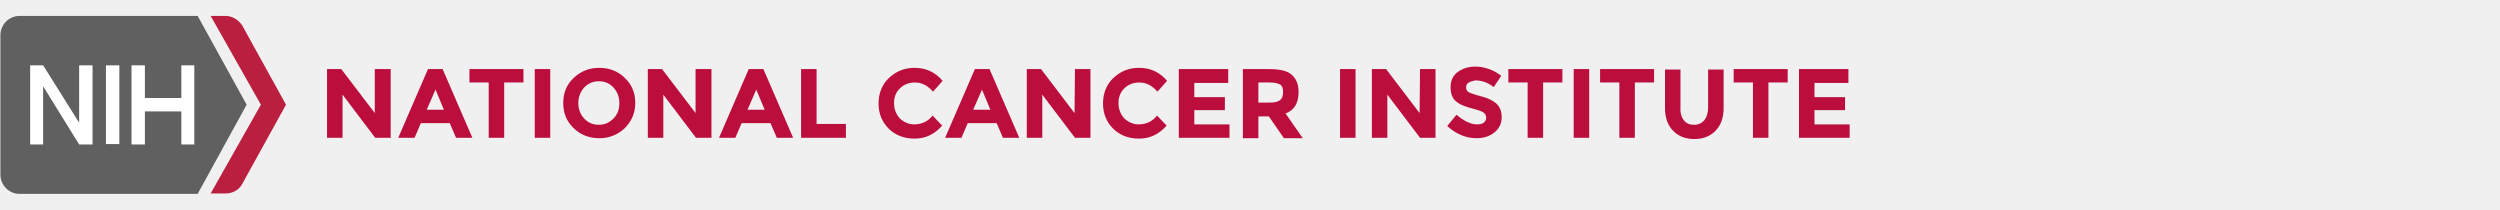
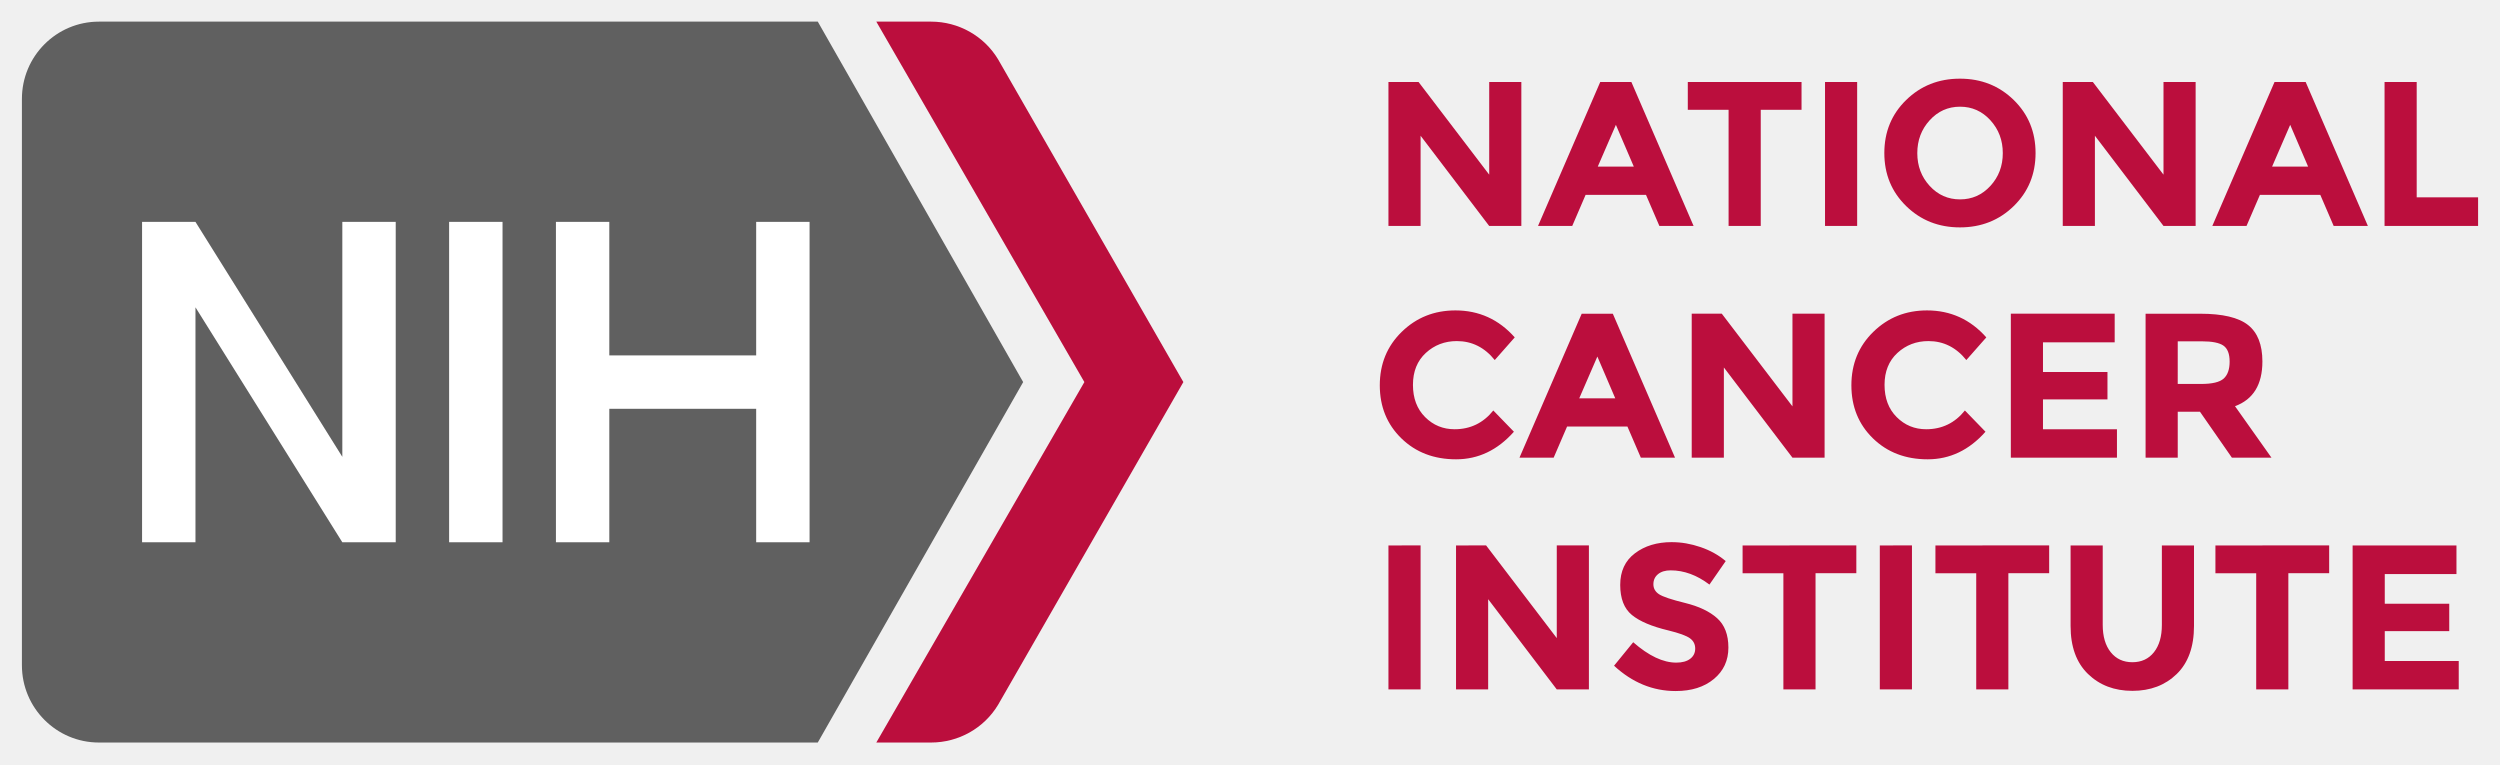
- <svg xmlns="http://www.w3.org/2000/svg" baseProfile="tiny" viewBox="0 0 597 50" overflow="visible" xml:space="preserve">
-   <g fill="#BB0E3D">
-     <path d="M89.6 16.5h3.7v16.4h-3.7l-7.8-10.3v10.3h-3.7V16.5h3.4l8 10.5V16.5zM108.9 32.9l-1.5-3.5h-6.9L99 32.9h-3.9l7.1-16.4h3.5l7.1 16.4h-3.9zM104 21.4l-2.1 4.8h4.1l-2-4.8zM120.4 19.7v13.2h-3.7V19.7h-4.6v-3.2H125v3.2h-4.6zM127.7 16.5h3.7v16.4h-3.7V16.5zM149.2 30.6c-1.7 1.6-3.7 2.4-6.1 2.4-2.4 0-4.5-.8-6.1-2.4-1.7-1.6-2.5-3.6-2.5-6s.8-4.4 2.5-6c1.7-1.6 3.7-2.4 6.1-2.4 2.4 0 4.5.8 6.1 2.4 1.7 1.6 2.5 3.6 2.5 6s-.9 4.4-2.5 6zm-1.3-6c0-1.5-.5-2.7-1.4-3.7-.9-1-2.1-1.5-3.5-1.5s-2.5.5-3.5 1.5c-.9 1-1.4 2.3-1.4 3.7 0 1.5.5 2.7 1.4 3.7.9 1 2.1 1.5 3.5 1.5s2.5-.5 3.5-1.5 1.4-2.2 1.4-3.7zM166.2 16.5h3.7v16.4h-3.7l-7.8-10.3v10.3h-3.7V16.5h3.4l8 10.5V16.5zM185.5 32.9l-1.5-3.5h-6.9l-1.5 3.5h-3.9l7.1-16.4h3.5l7.1 16.4h-3.9zm-4.9-11.5-2.1 4.8h4.1l-2-4.8zM191.3 32.9V16.5h3.7v13.1h7v3.3h-10.7zM218.3 29.7c1.8 0 3.3-.7 4.4-2.1L225 30c-1.9 2.1-4 3.1-6.6 3.1-2.5 0-4.6-.8-6.2-2.4-1.6-1.6-2.4-3.6-2.4-6s.8-4.5 2.5-6.1c1.7-1.6 3.7-2.4 6.1-2.4 2.7 0 4.9 1 6.7 3.1l-2.3 2.6c-1.2-1.4-2.6-2.2-4.3-2.2-1.4 0-2.5.4-3.5 1.3s-1.5 2.1-1.5 3.6.5 2.7 1.4 3.7c1 .9 2.1 1.4 3.4 1.4zM239.5 32.9l-1.5-3.5h-6.9l-1.5 3.5h-3.9l7.1-16.4h3.5l7.1 16.4h-3.9zm-5-11.5-2.1 4.8h4.1l-2-4.8zM256.7 16.5h3.7v16.4h-3.7l-7.8-10.3v10.3h-3.7V16.5h3.4l8 10.5.1-10.5zM271.9 29.7c1.8 0 3.3-.7 4.4-2.1l2.3 2.4c-1.9 2.1-4 3.1-6.6 3.1-2.5 0-4.6-.8-6.2-2.4-1.6-1.6-2.4-3.6-2.4-6s.8-4.5 2.5-6.1c1.7-1.6 3.7-2.4 6.1-2.4 2.7 0 4.9 1 6.7 3.1l-2.3 2.6c-1.2-1.4-2.6-2.2-4.3-2.2-1.4 0-2.5.4-3.5 1.3s-1.5 2.1-1.5 3.6.5 2.7 1.4 3.7c1 .9 2.1 1.4 3.4 1.4zM293.3 16.5v3.3h-8.1v3.4h7.3v3.1h-7.3v3.4h8.4v3.2h-12.1V16.5h11.8zM310.1 22c0 2.6-1 4.3-3.1 5.1l4.1 5.9h-4.5l-3.6-5.2h-2.5V33h-3.7V16.5h6.2c2.5 0 4.4.4 5.4 1.3 1.1.9 1.7 2.3 1.7 4.2zm-4.4 1.9c.5-.4.7-1 .7-1.9 0-.9-.2-1.5-.7-1.8-.5-.3-1.3-.5-2.5-.5h-2.7v4.8h2.7c1.2 0 2-.2 2.5-.6zM320 16.5h3.7v16.4H320V16.5zM339.1 16.5h3.7v16.4h-3.7l-7.8-10.3v10.3h-3.7V16.5h3.4l8 10.5.1-10.5zM350.6 19.8c-.4.3-.5.7-.5 1.1s.2.9.6 1.1 1.4.6 3 1 2.8 1 3.6 1.7c.9.8 1.3 1.9 1.3 3.3 0 1.5-.6 2.7-1.7 3.6s-2.5 1.4-4.3 1.4c-2.6 0-4.9-1-7-2.9l2.2-2.7c1.8 1.5 3.4 2.3 4.9 2.3.7 0 1.2-.1 1.6-.4.4-.3.6-.7.6-1.2s-.2-.9-.6-1.2c-.4-.3-1.2-.6-2.4-.9-1.9-.5-3.3-1-4.2-1.8-.9-.7-1.3-1.9-1.3-3.4 0-1.6.6-2.8 1.7-3.6 1.1-.8 2.5-1.3 4.2-1.3 1.1 0 2.2.2 3.3.6 1.1.4 2 .9 2.9 1.6l-1.8 2.7c-1.4-1.1-2.9-1.6-4.4-1.6-.8.2-1.3.3-1.7.6zM368.5 19.7v13.2h-3.7V19.7h-4.6v-3.2h12.9v3.2h-4.6zM375.8 16.5h3.7v16.4h-3.7V16.5zM390.4 19.7v13.2h-3.7V19.7h-4.6v-3.2H395v3.2h-4.6zM402.1 28.7c.6.8 1.4 1.1 2.5 1.1 1 0 1.8-.4 2.4-1.1.6-.8.9-1.8.9-3.1v-9h3.7v9.2c0 2.4-.7 4.2-2 5.5-1.3 1.3-3 1.9-5 1.9s-3.7-.6-5-1.9-2-3.1-2-5.5v-9.2h3.7v9c-.1 1.3.2 2.3.8 3.1zM422.3 19.7v13.2h-3.7V19.7H414v-3.2h12.9v3.2h-4.6zM441.4 16.5v3.3h-8.1v3.4h7.3v3.1h-7.3v3.4h8.4v3.2h-12.1V16.5h11.8z" />
-   </g>
-   <path fill="#BA1F40" d="M57.8 6c-.9-1.3-2.4-2.2-3.9-2.2h-3.6l12 21.2-12 21.2h3.6c1.7 0 3.2-.9 3.9-2.2l10.5-19L57.8 6z" />
-   <path fill="#606061" d="M58.9 25 47.2 3.8H4.7C2.1 3.8.1 5.9.1 8.4v33.3c0 2.5 2 4.6 4.6 4.6h42.5L58.9 25z" />
-   <path fill="#FFF" d="M25.3 15.6h3.2v18.8h-3.2zM18.9 15.6v13.7l-8.6-13.7H7.2v18.9h3.1V20.6l8.6 13.9h3.2V15.6zM43.3 15.6v7.8h-8.7v-7.8h-3.2v18.9h3.2v-7.9h8.7v7.9h3.1V15.6z" />
+ <svg xmlns="http://www.w3.org/2000/svg" id="svg989" version="1.1" width="1024" height="313" viewBox="-2.302 -2.302 266.022 81.332">
+   <defs id="defs986" />
+   <path d="m 103.889,4 c -1.5,-2.481 -4.205,-4 -7.125,-4 h -5.828 L 113.081,38.364 90.936,76.728 h 5.827 c 2.921,0 5.627,-1.52 7.125,-4 L 123.617,38.364 Z" style="fill:#bb0e3d;fill-opacity:1;fill-rule:nonzero;stroke:none;stroke-width:1.333" id="path159" />
+   <path d="M 84.707,2.67e-4 H 8.197 C 3.669,2.67e-4 0,3.68 0,8.222 v 60.285 c 0,4.54 3.671,8.221 8.197,8.221 h 76.508 l 21.86,-38.364 z" style="fill:#606060;fill-opacity:1;fill-rule:nonzero;stroke:none;stroke-width:1.333" id="path163" />
+   <path id="path167" d="m 206.27,6.071 c -2.267,0 -4.173,0.758 -5.723,2.27 -1.551,1.513 -2.324,3.396 -2.324,5.646 0,2.251 0.774,4.131 2.324,5.645 1.549,1.512 3.456,2.268 5.723,2.268 2.267,0 4.174,-0.756 5.725,-2.268 1.549,-1.513 2.324,-3.394 2.324,-5.645 0,-2.251 -0.775,-4.133 -2.324,-5.646 -1.551,-1.512 -3.458,-2.27 -5.725,-2.27 z m -60.826,0.352 v 15.324 h 3.422 v -9.602 l 7.301,9.602 h 3.422 V 6.423 h -3.42 v 9.865 l -7.521,-9.865 z m 22.543,0 -6.623,15.324 h 3.641 l 1.424,-3.311 h 6.426 l 1.426,3.311 h 3.641 l -6.623,-15.324 z m 9.318,0 v 2.961 h 4.342 v 12.363 h 3.422 V 9.384 h 4.342 v -2.961 z m 14.605,0 v 15.324 h 3.42 V 6.423 Z m 25.303,0 v 15.324 h 3.422 v -9.602 l 7.301,9.602 h 3.42 V 6.423 h -3.42 v 9.865 l -7.521,-9.865 z m 22.541,0 -6.623,15.324 h 3.641 l 1.426,-3.311 h 6.426 l 1.424,3.311 h 3.641 l -6.623,-15.324 z m 11.709,0 v 15.324 h 9.955 v -3.047 h -6.533 V 6.423 Z m -45.182,2.631 c 1.28,0 2.357,0.482 3.234,1.447 0.877,0.964 1.316,2.129 1.316,3.496 0,1.367 -0.439,2.53 -1.316,3.486 -0.877,0.957 -1.954,1.436 -3.234,1.436 -1.28,0 -2.357,-0.478 -3.234,-1.436 -0.877,-0.956 -1.316,-2.12 -1.316,-3.486 0,-1.365 0.439,-2.532 1.316,-3.496 0.879,-0.965 1.954,-1.447 3.234,-1.447 z m -36.629,1.93 1.908,4.449 h -3.838 z m 71.768,0 1.908,4.449 h -3.836 z m -88.848,19.752 c -2.252,0 -4.157,0.761 -5.713,2.281 -1.557,1.519 -2.336,3.414 -2.336,5.688 0,2.272 0.765,4.153 2.293,5.645 1.527,1.489 3.471,2.234 5.832,2.234 2.36,0 4.412,-0.977 6.15,-2.936 l -2.193,-2.26 c -1.068,1.331 -2.44,1.996 -4.121,1.996 -1.228,0 -2.275,-0.43 -3.137,-1.293 -0.863,-0.861 -1.295,-2.006 -1.295,-3.432 0,-1.425 0.458,-2.557 1.371,-3.398 0.913,-0.839 2.014,-1.26 3.301,-1.26 1.608,0 2.954,0.674 4.035,2.018 l 2.127,-2.412 c -1.696,-1.913 -3.801,-2.871 -6.314,-2.871 z m 50.191,0 c -2.252,0 -4.155,0.761 -5.711,2.281 -1.557,1.519 -2.336,3.414 -2.336,5.688 0,2.272 0.763,4.153 2.291,5.645 1.527,1.489 3.473,2.234 5.834,2.234 2.36,0 4.41,-0.977 6.148,-2.936 l -2.191,-2.26 c -1.068,1.331 -2.442,1.996 -4.123,1.996 -1.228,0 -2.274,-0.43 -3.137,-1.293 -0.863,-0.861 -1.293,-2.006 -1.293,-3.432 0,-1.425 0.458,-2.557 1.371,-3.398 0.913,-0.839 2.014,-1.26 3.301,-1.26 1.608,0 2.952,0.674 4.033,2.018 l 2.127,-2.412 c -1.696,-1.913 -3.801,-2.871 -6.314,-2.871 z m -25.041,0.35 v 15.324 h 3.422 v -9.602 l 7.301,9.602 h 3.42 V 31.085 h -3.42 v 9.865 l -7.521,-9.865 z m 33.965,0 v 15.324 h 11.295 v -3.025 h -7.873 v -3.178 h 6.863 v -2.916 h -6.863 v -3.156 h 7.631 v -3.049 z m -45.674,0.002 -6.623,15.322 h 3.639 l 1.426,-3.311 h 6.426 l 1.426,3.311 h 3.639 l -6.621,-15.322 z m 60.016,0 v 15.322 h 3.422 v -4.889 h 2.367 l 3.398,4.889 h 4.211 l -3.881,-5.48 c 1.944,-0.716 2.916,-2.302 2.916,-4.758 0,-1.783 -0.509,-3.075 -1.523,-3.879 -1.017,-0.804 -2.715,-1.205 -5.098,-1.205 z m 3.422,2.938 h 2.564 c 1.096,0 1.863,0.152 2.301,0.459 0.439,0.307 0.658,0.874 0.658,1.699 0,0.827 -0.211,1.427 -0.635,1.809 -0.424,0.38 -1.219,0.57 -2.389,0.57 h -2.5 z m -61.771,1.621 1.906,4.449 h -3.836 z m 7.914,19.752 c -1.564,0 -2.87,0.396 -3.914,1.186 -1.047,0.789 -1.568,1.911 -1.568,3.365 0,1.453 0.414,2.521 1.24,3.199 0.825,0.68 2.129,1.23 3.912,1.654 1.127,0.277 1.878,0.552 2.26,0.822 0.38,0.271 0.57,0.638 0.57,1.098 0,0.46 -0.178,0.825 -0.537,1.096 -0.357,0.271 -0.851,0.404 -1.48,0.404 -1.403,0 -2.93,-0.722 -4.582,-2.17 l -2.039,2.5 c 1.944,1.797 4.13,2.695 6.557,2.695 1.681,0 3.037,-0.425 4.066,-1.281 1.031,-0.855 1.547,-1.969 1.547,-3.344 0,-1.373 -0.402,-2.419 -1.207,-3.135 -0.804,-0.716 -1.932,-1.253 -3.387,-1.611 -1.455,-0.357 -2.384,-0.669 -2.785,-0.932 -0.403,-0.263 -0.604,-0.617 -0.604,-1.062 0,-0.445 0.165,-0.806 0.494,-1.076 0.329,-0.269 0.778,-0.406 1.348,-0.404 1.417,0 2.792,0.504 4.123,1.514 l 1.732,-2.5 c -0.76,-0.644 -1.655,-1.14 -2.678,-1.49 -1.023,-0.351 -2.046,-0.527 -3.068,-0.527 z m -30.15,0.352 v 15.324 h 3.422 V 55.749 Z m 7.193,0 v 15.324 h 3.42 v -9.604 l 7.303,9.604 h 3.42 V 55.749 h -3.42 v 9.865 l -7.521,-9.865 z m 30.5,0 v 2.959 h 4.342 v 12.363 h 3.422 V 58.708 h 4.342 v -2.959 z m 14.604,0 v 15.324 h 3.422 V 55.749 Z m 5.92,0 v 2.959 h 4.342 v 12.363 h 3.422 V 58.708 h 4.342 v -2.959 z m 14.385,0 v 8.572 c 0,2.207 0.617,3.907 1.852,5.105 1.235,1.199 2.81,1.799 4.725,1.799 1.916,0 3.487,-0.595 4.715,-1.787 1.228,-1.191 1.844,-2.898 1.844,-5.119 v -8.57 h -3.42 v 8.461 c 0,1.228 -0.281,2.197 -0.844,2.906 -0.564,0.709 -1.329,1.062 -2.293,1.062 -0.965,0 -1.732,-0.353 -2.303,-1.062 -0.569,-0.709 -0.854,-1.68 -0.855,-2.906 v -8.461 z m 15.416,0 v 2.959 h 4.34 v 12.363 h 3.422 V 58.708 h 4.344 v -2.959 z m 14.602,0 v 15.324 h 11.295 v -3.025 h -7.873 v -3.182 h 6.863 v -2.914 h -6.863 v -3.156 h 7.631 v -3.047 z" style="fill:#bb0e3d;fill-opacity:1;fill-rule:nonzero;stroke:none;stroke-width:1.333" />
+   <path id="path163-3" d="M 12.788,21.313 V 55.415 h 5.684 V 30.407 L 34.102,55.415 h 5.684 V 21.313 h -5.684 V 46.321 L 18.471,21.313 Z m 32.68,0 V 55.415 h 5.686 V 21.313 Z m 11.369,0 V 55.415 H 62.518 V 41.206 h 15.631 v 14.209 h 5.684 V 21.313 H 78.149 V 35.522 H 62.518 V 21.313 Z" style="fill:#ffffff;fill-opacity:1;fill-rule:nonzero;stroke:none;stroke-width:1.333" />
</svg>
